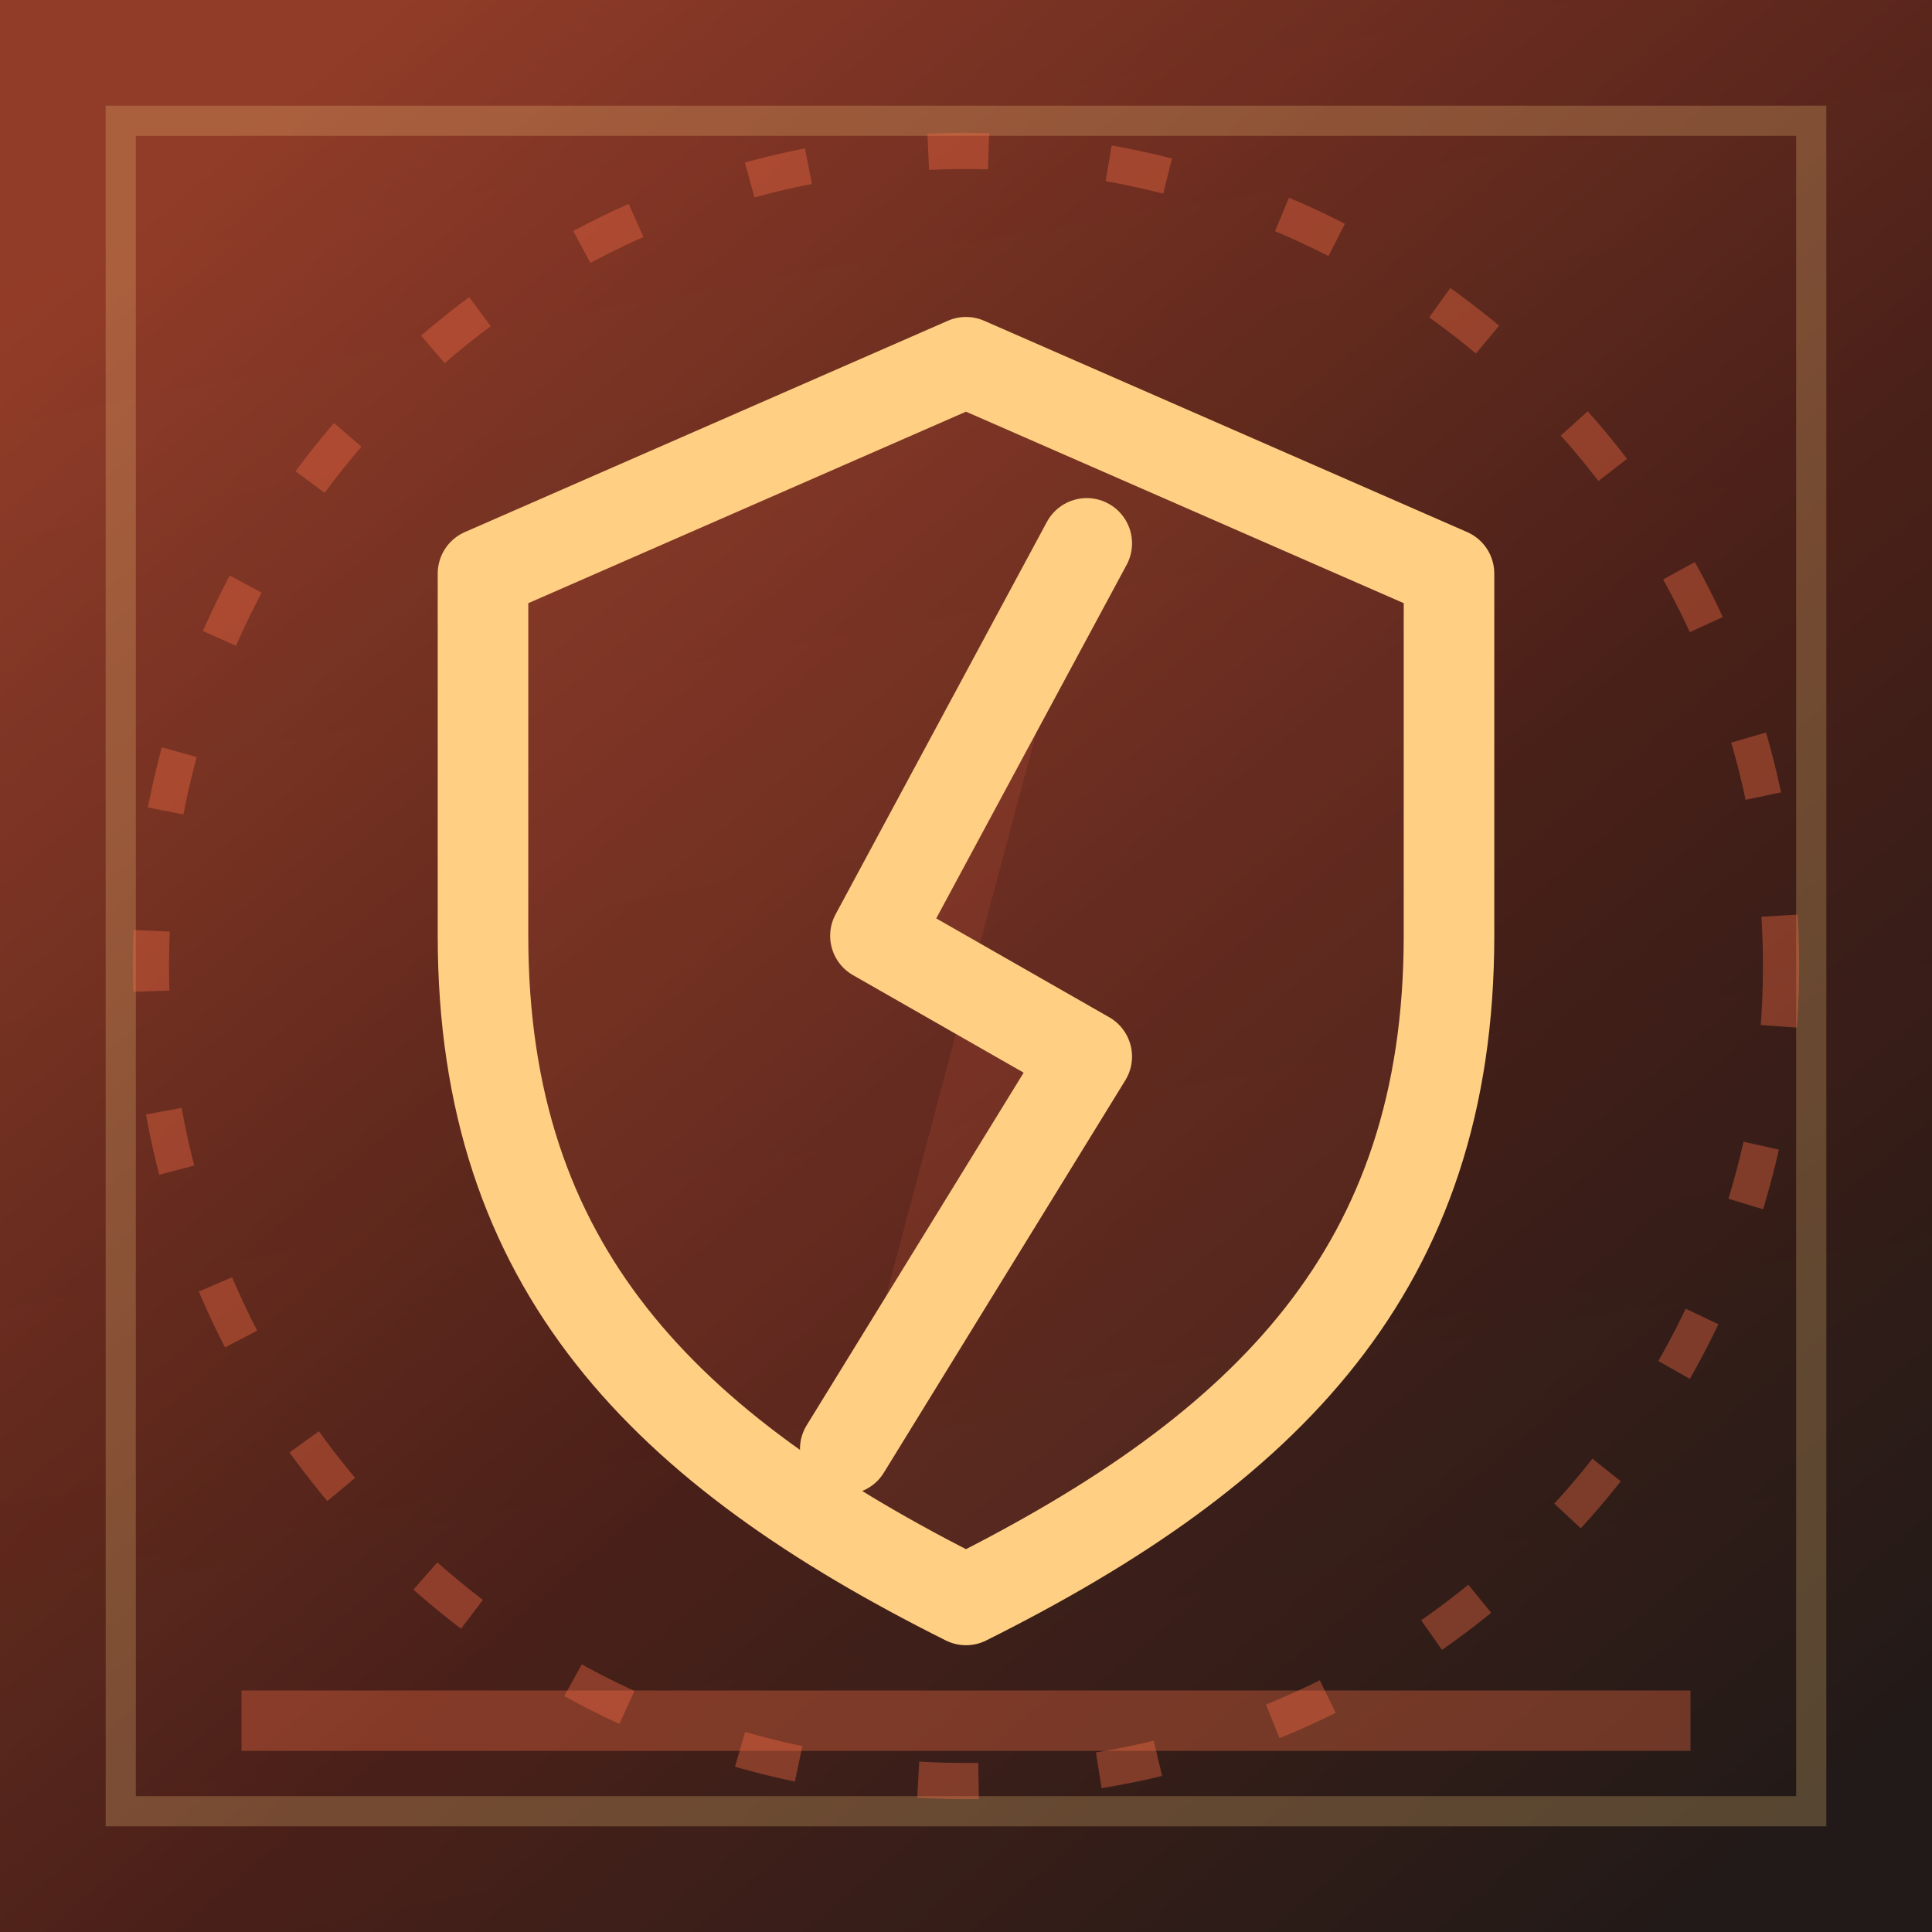
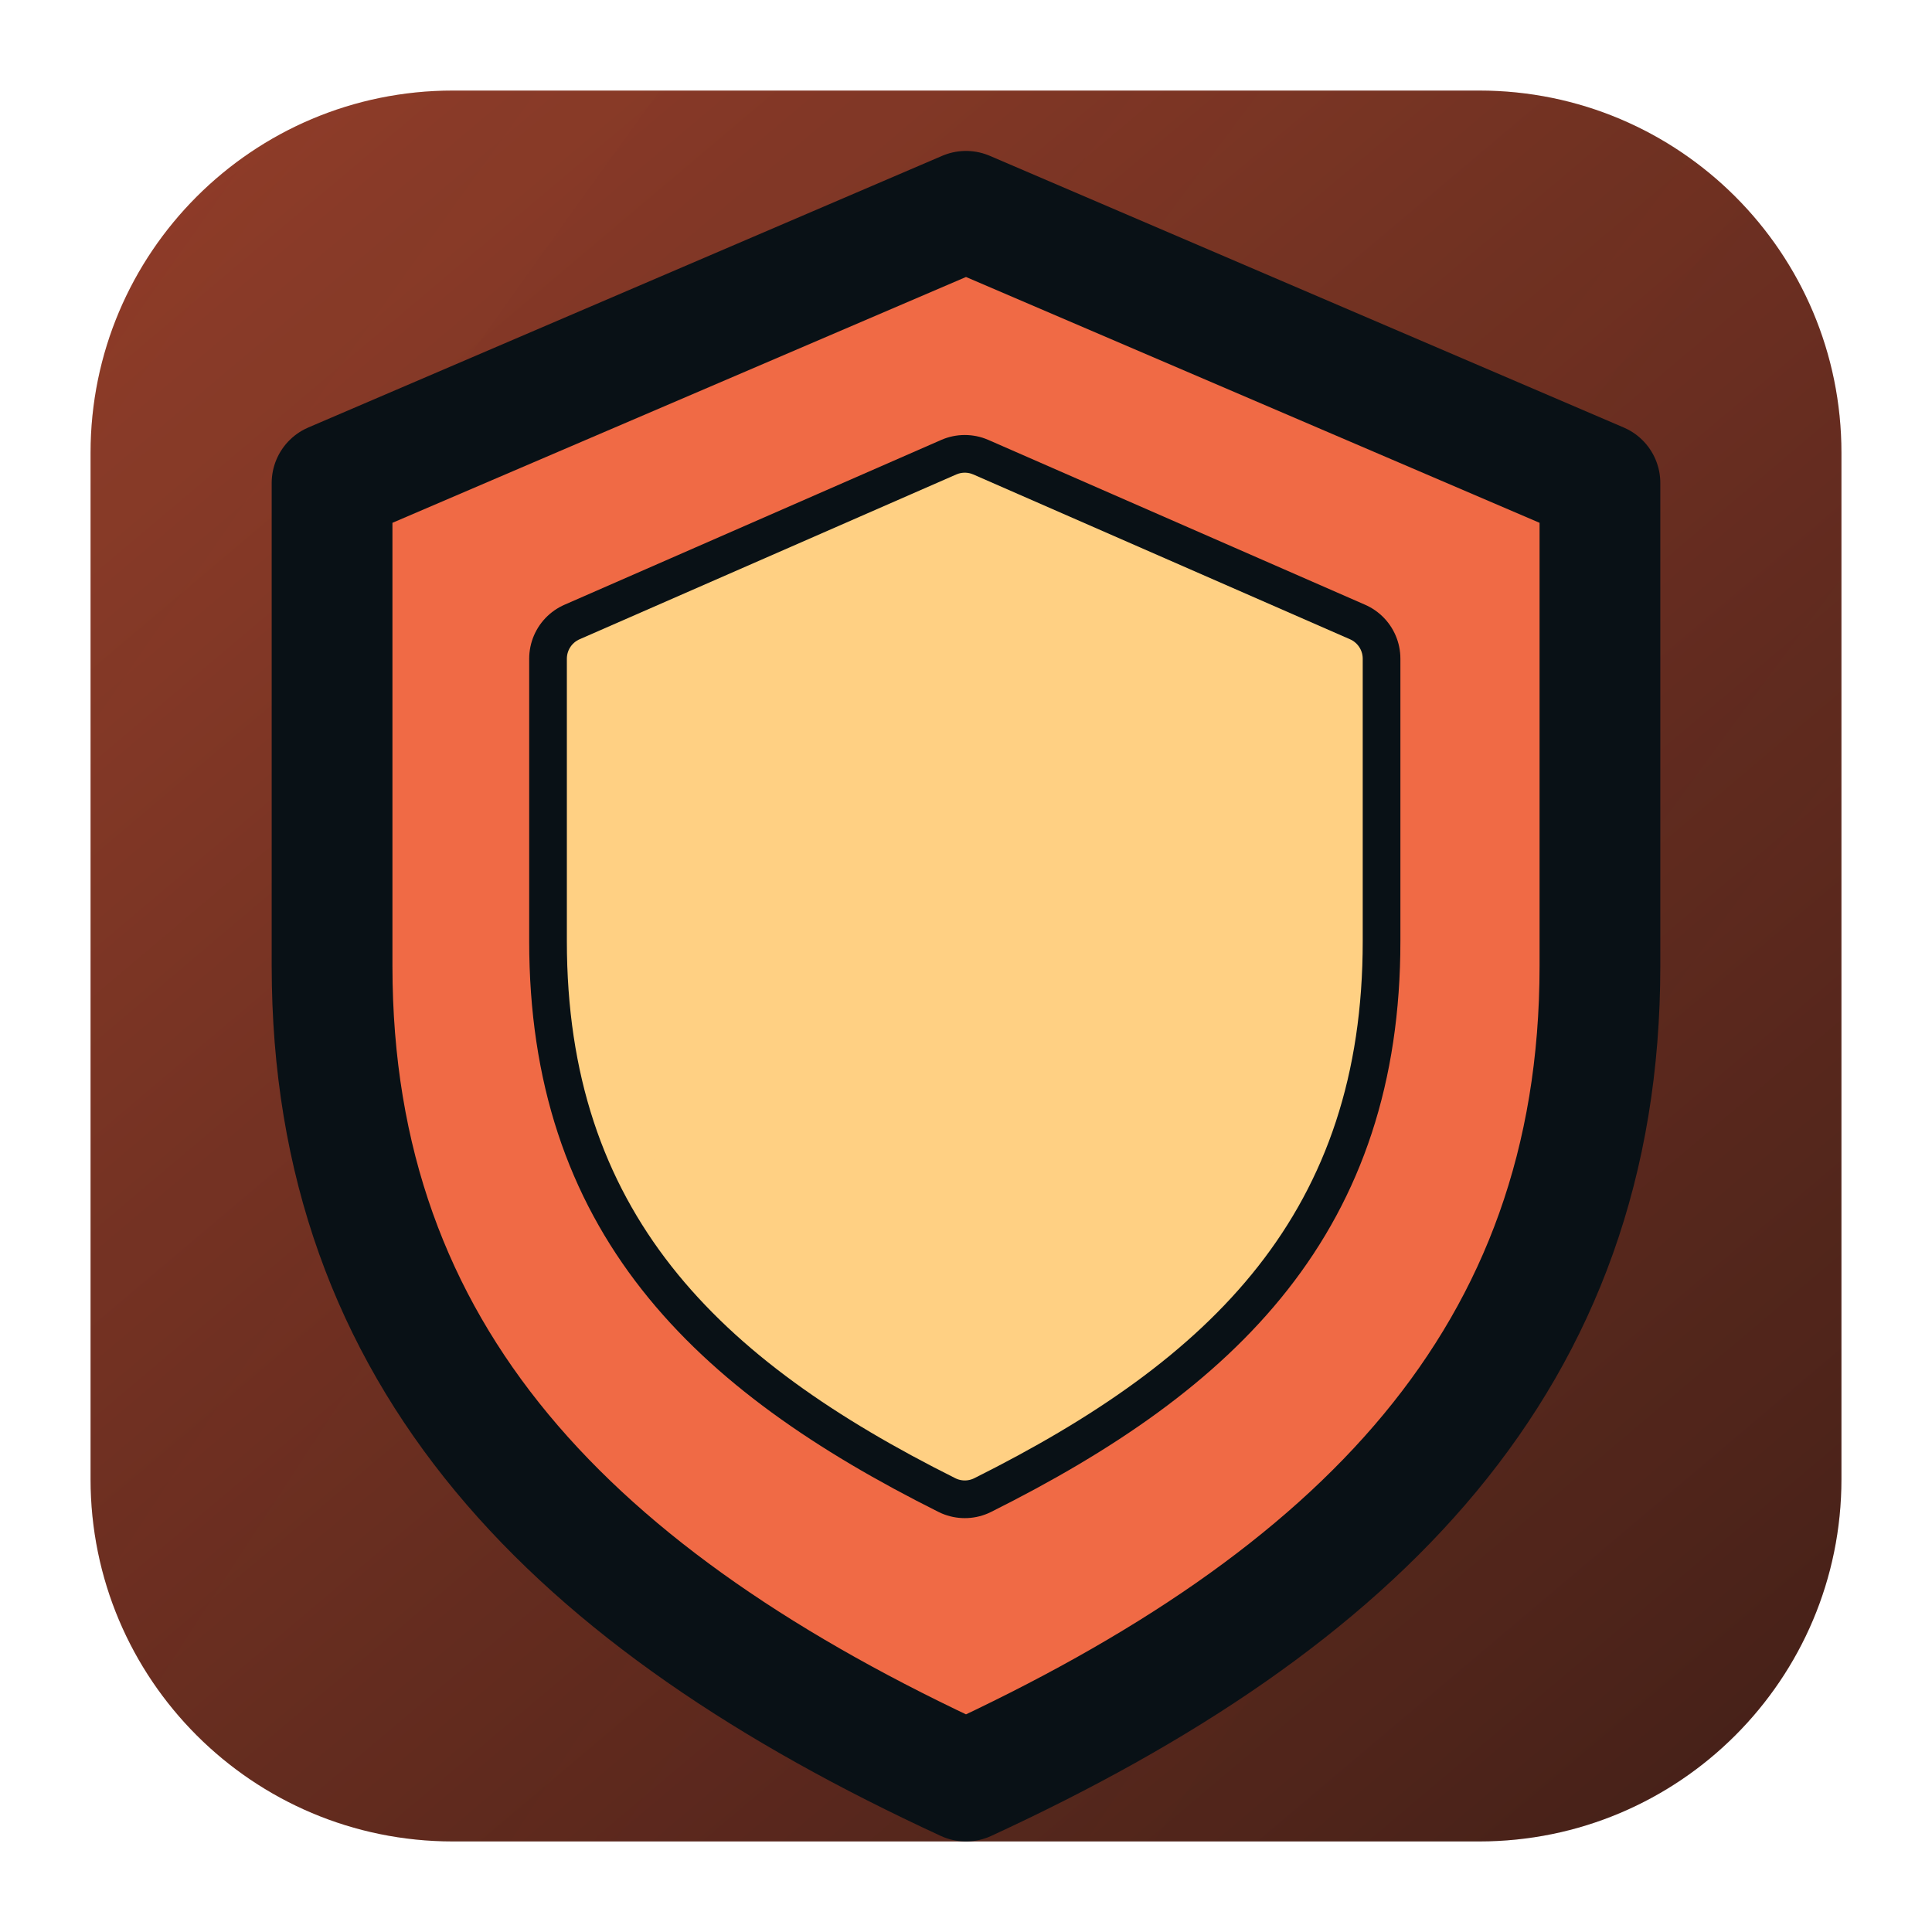
- <svg xmlns="http://www.w3.org/2000/svg" viewBox="0 0 64 64" data-icon-canvas="full" data-icon-kind="status" data-icon-key="bear-status-pain-immunity">
+ <svg xmlns="http://www.w3.org/2000/svg" viewBox="0 0 64 64" data-icon-canvas="full" data-icon-style="warrior-block" data-icon-kind="status" data-icon-key="bear-status-pain-immunity">
  <defs>
    <linearGradient id="bg" x1="8" y1="4" x2="57" y2="62" gradientUnits="userSpaceOnUse">
      <stop stop-color="#873725" />
-       <stop offset="0.58" stop-color="#351713" />
-       <stop offset="1" stop-color="#081012" />
+       <stop offset="1" stop-color="#351713" />
    </linearGradient>
    <radialGradient id="glow" cx="0" cy="0" r="1" gradientTransform="translate(23 18) rotate(48) scale(38)">
-       <stop stop-color="#f06a45" stop-opacity=".42" />
+       <stop stop-color="#ffd083" stop-opacity=".3" />
      <stop offset="1" stop-color="#f06a45" stop-opacity="0" />
    </radialGradient>
  </defs>
-   <path fill="url(#bg)" d="M0 0h64v64H0z" />
-   <path fill="url(#glow)" d="M0 0h64v64H0z" />
-   <path d="M4 4h56v56H4z" fill="none" stroke="#ffd083" stroke-opacity=".24" />
-   <g fill="none" stroke="#f06a45" stroke-opacity=".4" stroke-width="1.2">
-     <circle cx="32" cy="32" r="27" stroke-dasharray="2 4" />
+   <rect x="3" y="3" width="58" height="58" rx="12" fill="url(#bg)" />
+   <rect x="3" y="3" width="58" height="58" rx="12" fill="url(#glow)" />
+   <g data-icon-layer="core" fill="#f06a45" stroke="#091116" stroke-width="4" stroke-linejoin="round">
+     <path d="M32 7 53 16v16c0 13-8 21-21 27C19 53 11 45 11 32V16Z" />
  </g>
-   <g fill="#f06a45" fill-opacity=".13" stroke="#ffd083" stroke-width="3" stroke-linecap="round" stroke-linejoin="round">
+   <g data-icon-layer="symbol-outline" transform="translate(7 7) scale(.78)" fill="#ffd083" stroke="#091116" stroke-width="5" stroke-linecap="round" stroke-linejoin="round">
    <path d="M32 12l16 7v12c0 11-6 17-16 22-10-5-16-11-16-22V19Z" />
    <path d="M36 18l-7 13 7 4-8 13" />
  </g>
-   <path d="M8 57h48" stroke="#f06a45" stroke-opacity=".36" stroke-width="2" />
+   <g data-icon-layer="highlight" transform="translate(7 7) scale(.78)" fill="#ffd083" stroke="#ffd083" stroke-width="1.8" stroke-linecap="round" stroke-linejoin="round">
+     <path d="M32 12l16 7v12c0 11-6 17-16 22-10-5-16-11-16-22V19Z" />
+     <path d="M36 18l-7 13 7 4-8 13" />
+   </g>
</svg>
